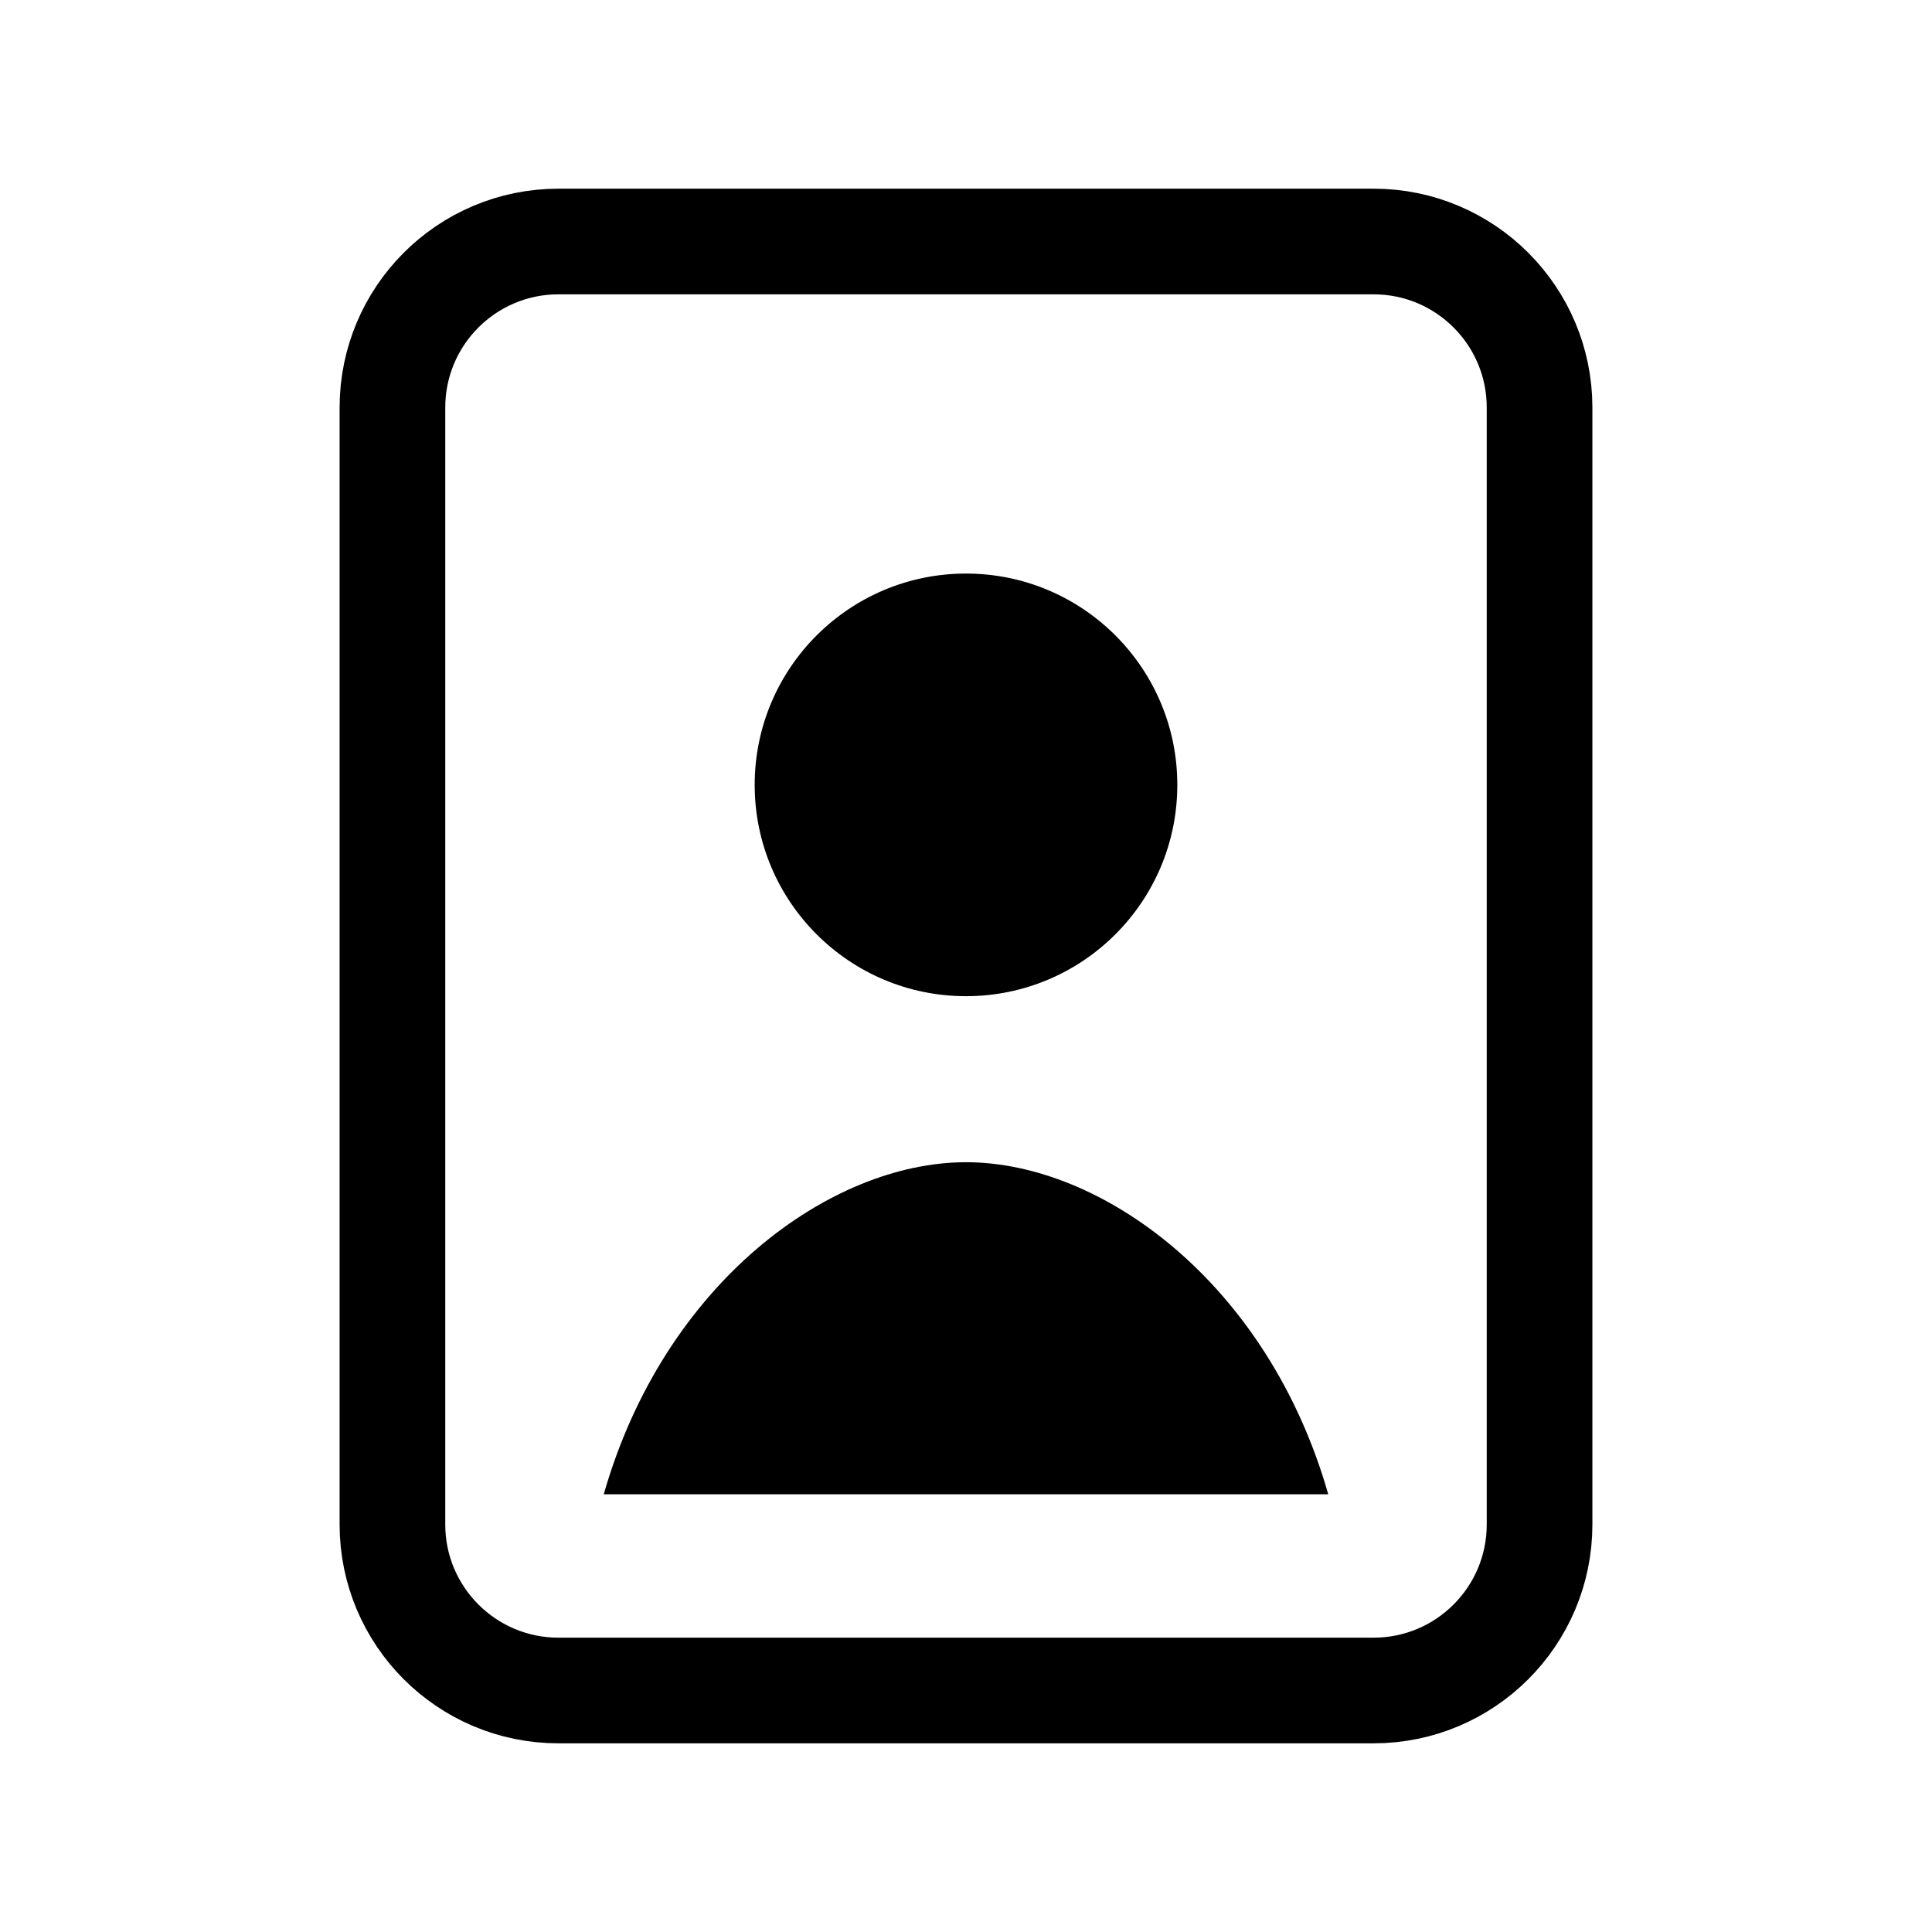
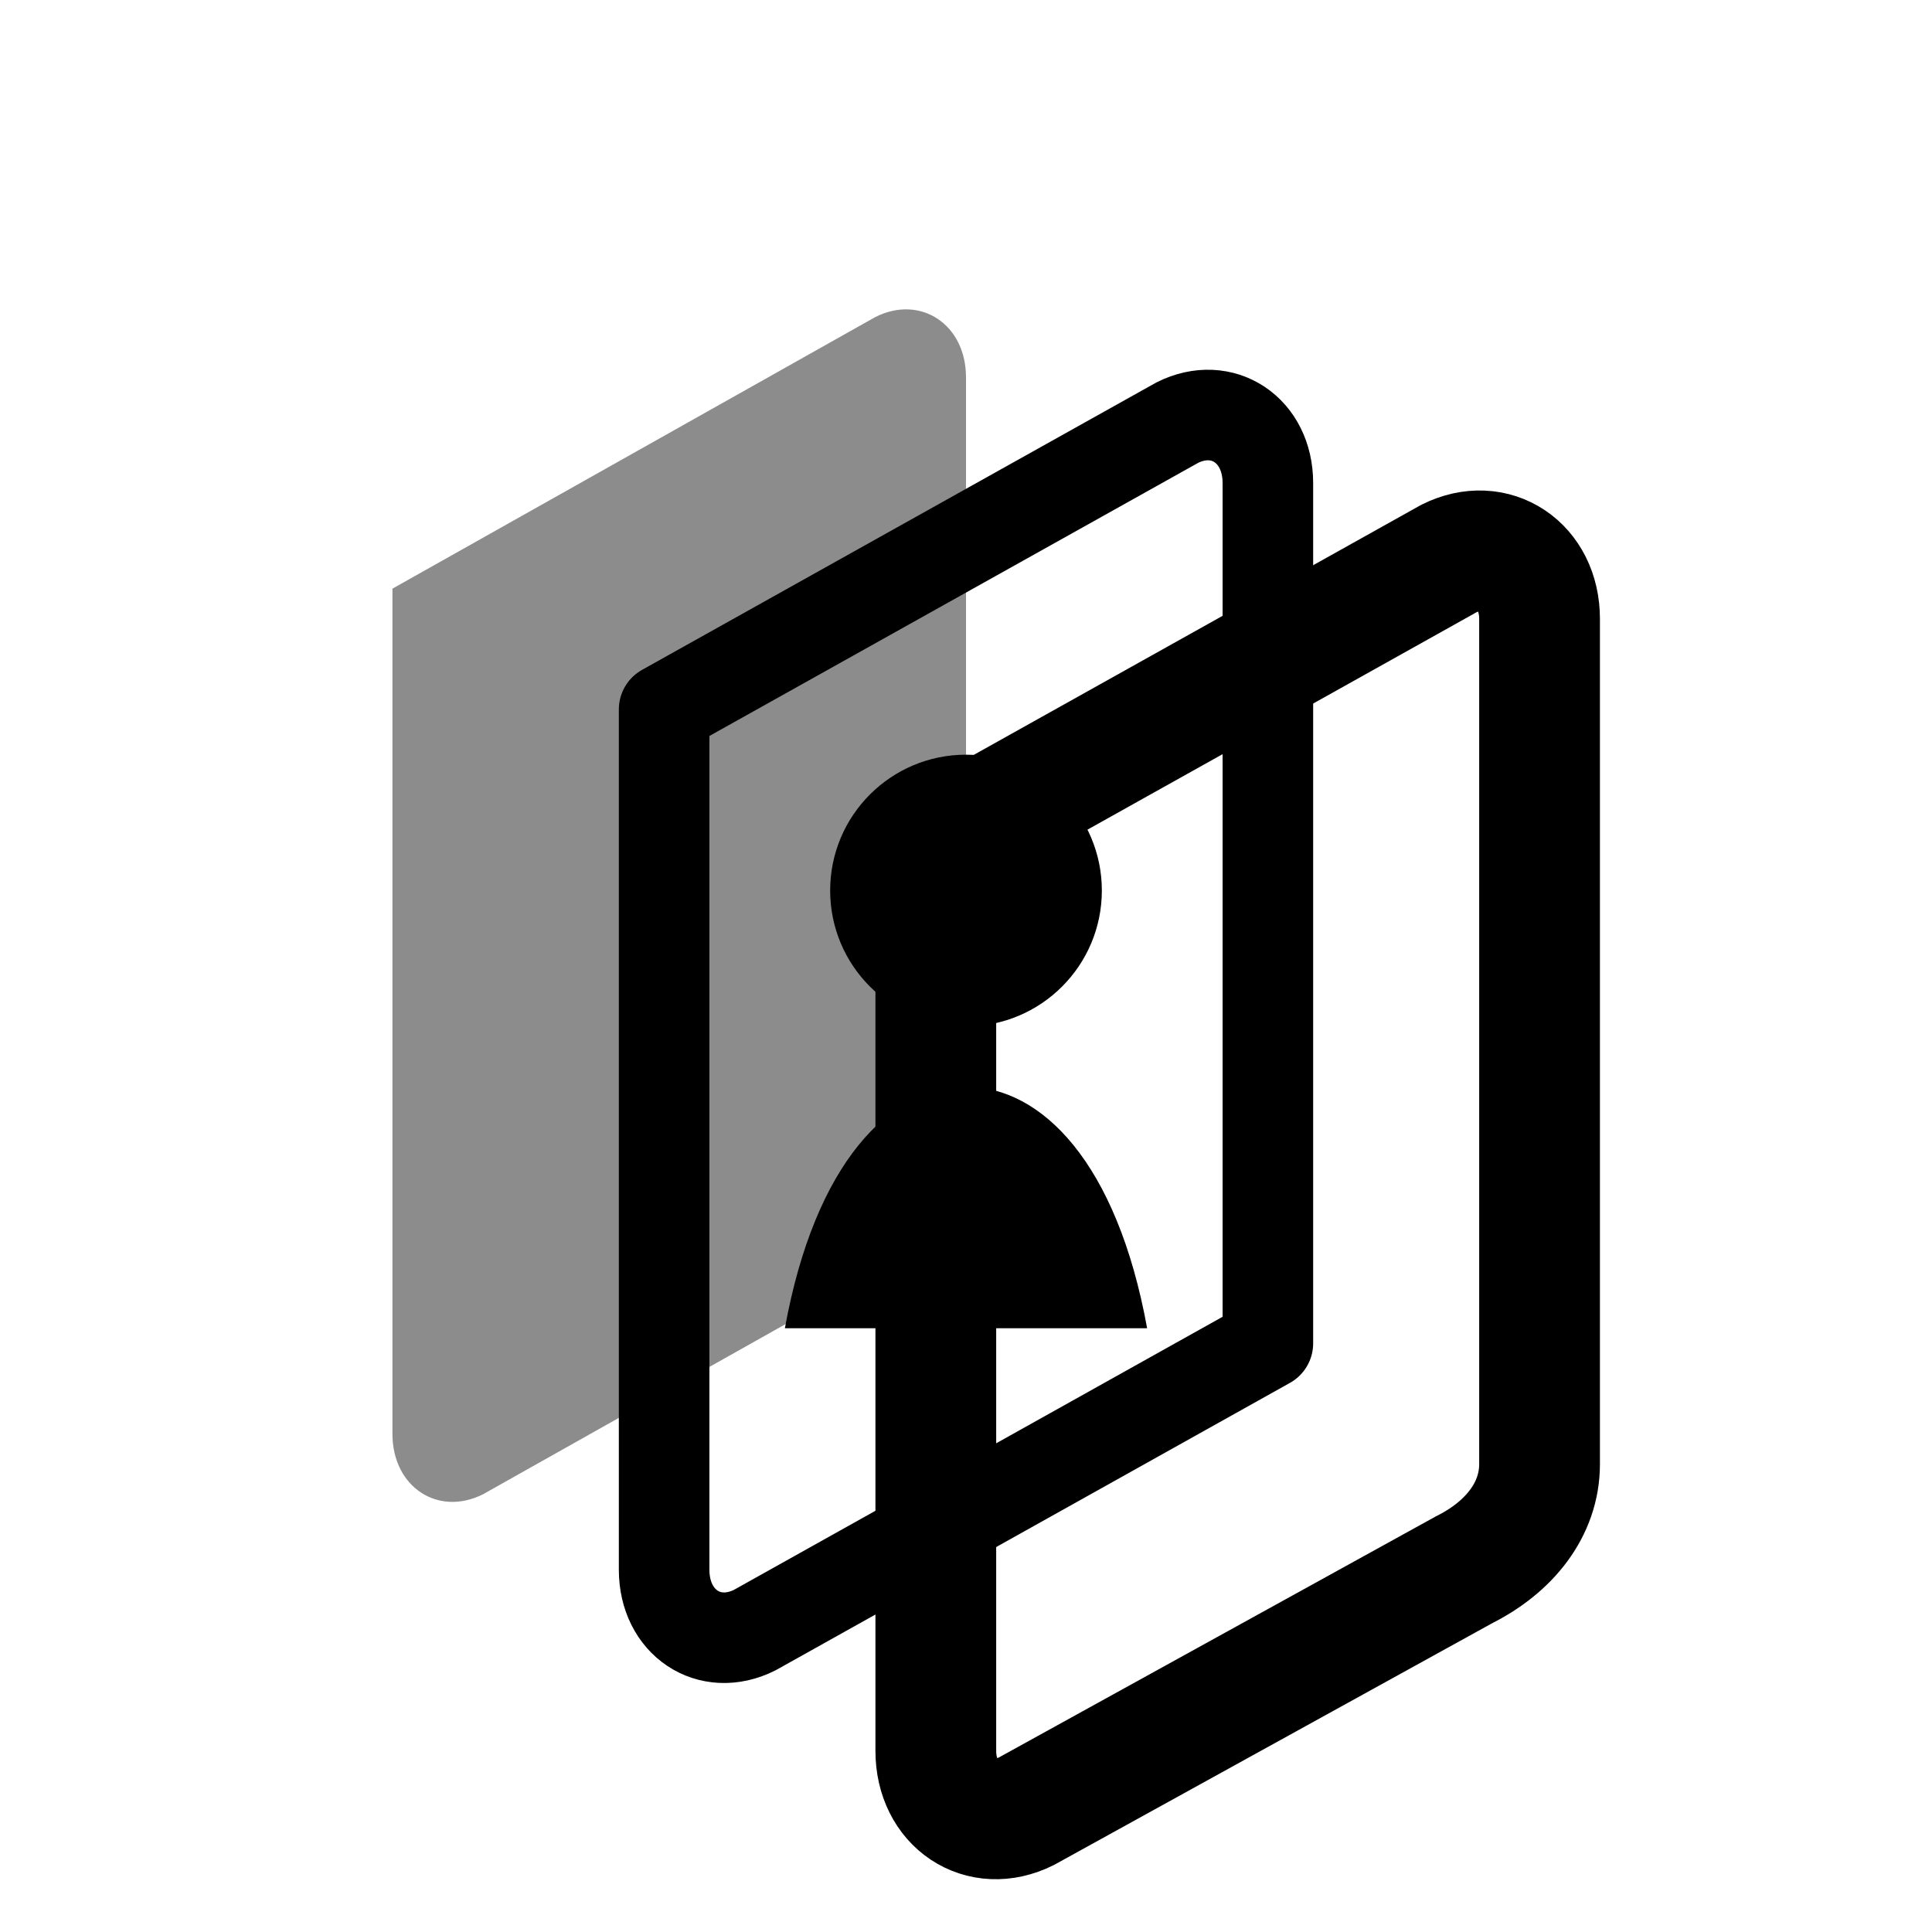
<svg xmlns="http://www.w3.org/2000/svg" viewBox="0 0 256 256" fill="none">
-   <rect x="52" y="32" width="152" height="192" rx="22" stroke="currentColor" stroke-width="14" />
-   <circle cx="128" cy="104" r="28" fill="currentColor" />
-   <path d="M80 198c8-28 30-44 48-44s40 16 48 44" fill="currentColor" />
+   <path d="M52 78 L116 42 C122 39 128 43 128 50 V162 L64 198 C58 201 52 197 52 190 Z" fill="currentColor" fill-opacity="0.45" />
+   <path d="M88 94 L156 56 C162 53 168 57 168 64 V178 L100 216 C94 219 88 215 88 208 Z" stroke="currentColor" stroke-width="12" stroke-linejoin="round" />
+   <circle cx="128" cy="118" r="18" fill="currentColor" />
+   <path d="M104 176 C108 154 118 144 128 144 C138 144 148 154 152 176 Z" fill="currentColor" />
+   <path d="M124 112 L192 74 C198 71 204 75 204 82 V194 C204 200 200 205 194 208 L136 240 C130 243 124 239 124 232 Z" stroke="currentColor" stroke-width="16" stroke-linejoin="round" />
</svg>
